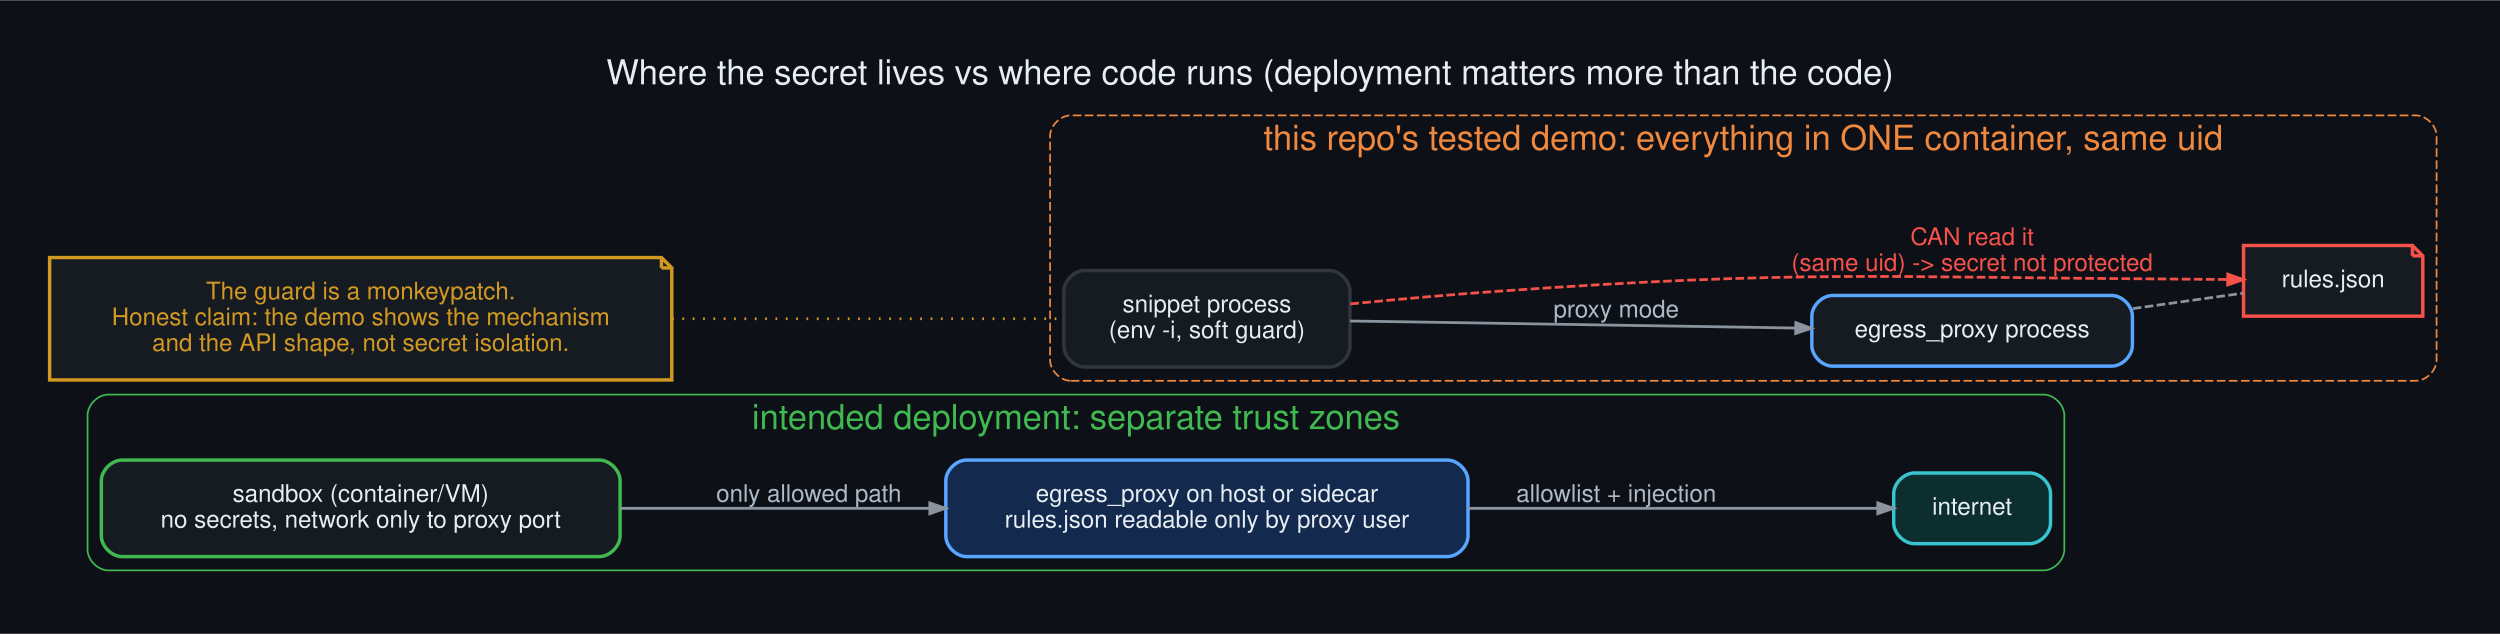
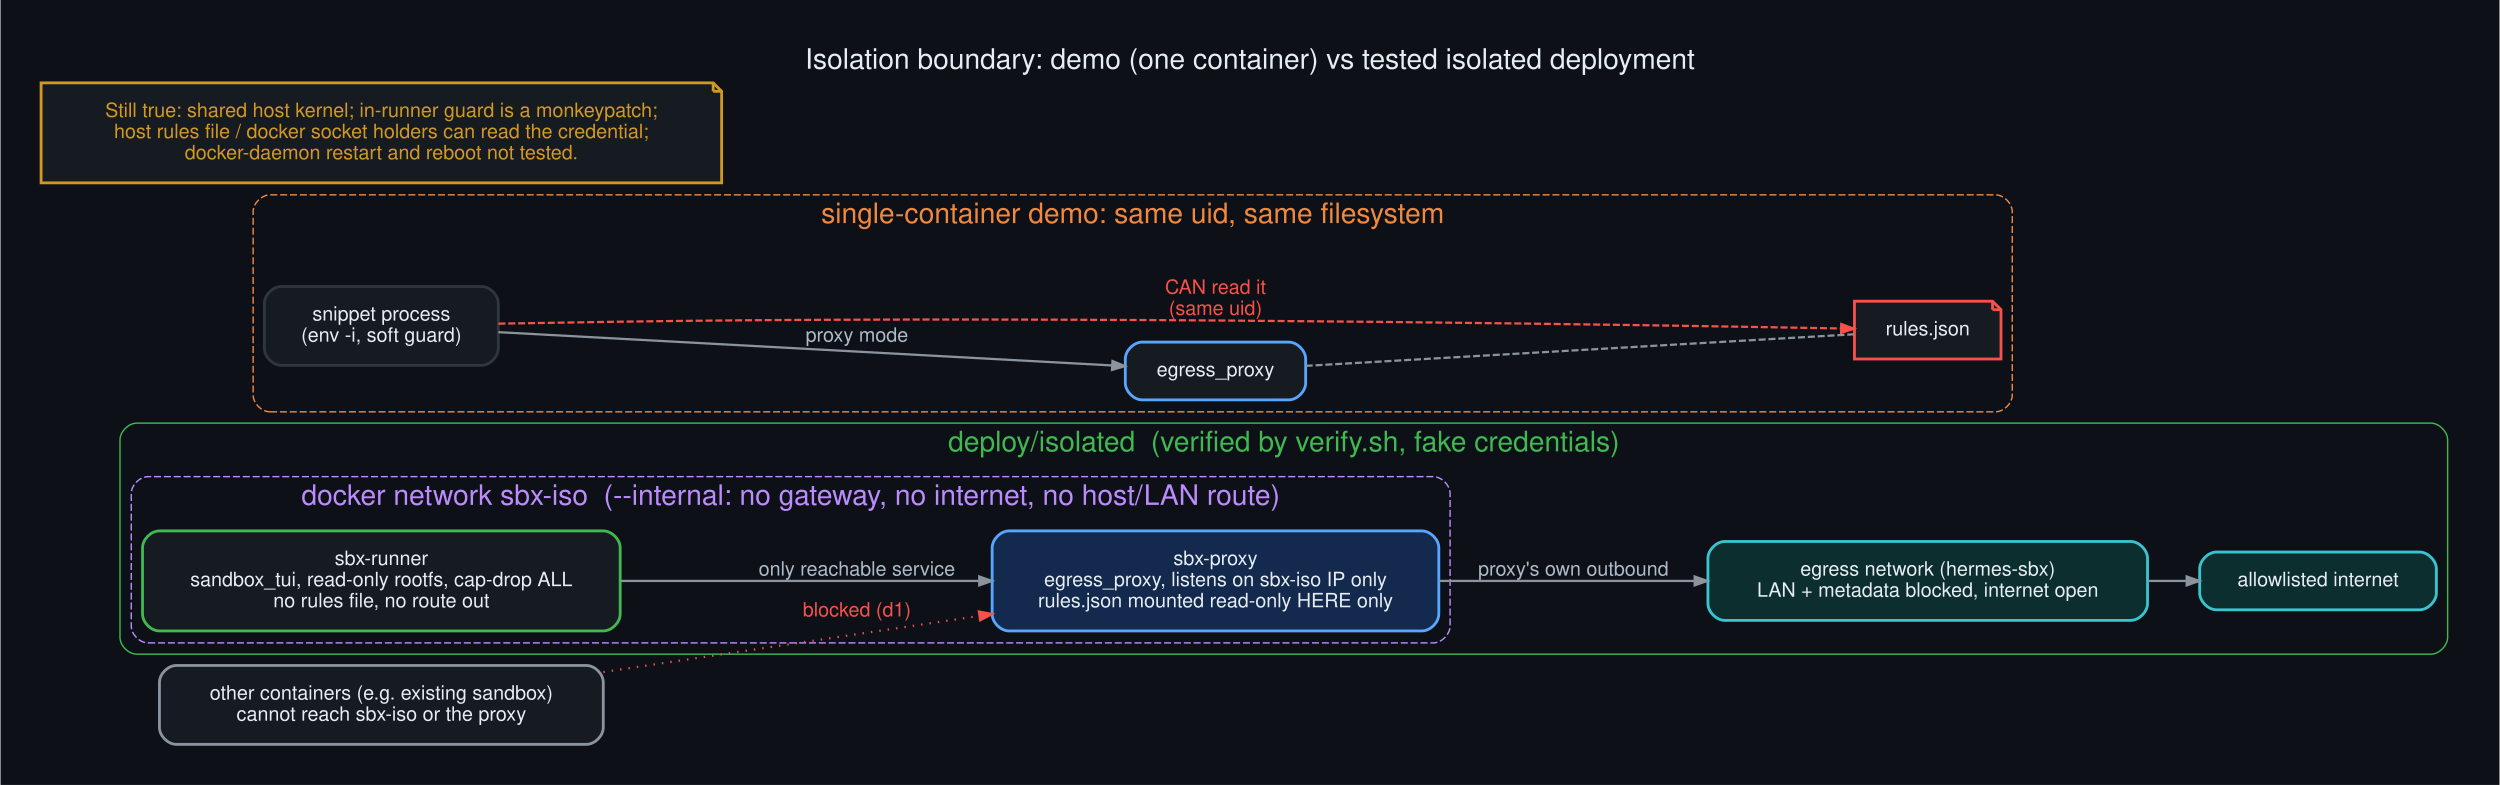
- <svg xmlns="http://www.w3.org/2000/svg" width="1451pt" height="368pt" viewBox="0.00 0.00 1450.60 367.60">
-   <g id="graph0" class="graph" transform="scale(1 1) rotate(0) translate(28.8 338.8)">
-     <polygon fill="#0d1117" stroke="transparent" points="-28.8,28.8 -28.8,-338.8 1421.8,-338.8 1421.8,28.8 -28.8,28.8" />
-     <text text-anchor="middle" x="696.5" y="-290" font-family="Helvetica,sans-Serif" font-size="20.00" fill="#e6edf3">Where the secret lives vs where code runs (deployment matters more than the code)</text>
+ <svg xmlns="http://www.w3.org/2000/svg" width="1774pt" height="557pt" viewBox="0.00 0.00 1773.60 557.10">
+   <g id="graph0" class="graph" transform="scale(1 1) rotate(0) translate(28.8 528.3)">
+     <polygon fill="#0d1117" stroke="transparent" points="-28.8,28.8 -28.8,-528.3 1744.8,-528.3 1744.8,28.8 -28.8,28.8" />
+     <text text-anchor="middle" x="858" y="-479.5" font-family="Helvetica,sans-Serif" font-size="20.00" fill="#e6edf3">Isolation boundary: demo (one container) vs tested isolated deployment</text>
    <g id="clust1" class="cluster">
-       <path fill="#0d1117" stroke="#3fb950" d="M34,-8C34,-8 1157,-8 1157,-8 1163,-8 1169,-14 1169,-20 1169,-20 1169,-98 1169,-98 1169,-104 1163,-110 1157,-110 1157,-110 34,-110 34,-110 28,-110 22,-104 22,-98 22,-98 22,-20 22,-20 22,-14 28,-8 34,-8" />
-       <text text-anchor="middle" x="595.5" y="-90" font-family="Helvetica,sans-Serif" font-size="20.00" fill="#3fb950">intended deployment: separate trust zones</text>
+       <path fill="#0d1117" stroke="#3fb950" d="M68,-64C68,-64 1696,-64 1696,-64 1702,-64 1708,-70 1708,-76 1708,-76 1708,-216 1708,-216 1708,-222 1702,-228 1696,-228 1696,-228 68,-228 68,-228 62,-228 56,-222 56,-216 56,-216 56,-76 56,-76 56,-70 62,-64 68,-64" />
+       <text text-anchor="middle" x="882" y="-208" font-family="Helvetica,sans-Serif" font-size="20.00" fill="#3fb950">deploy/isolated  (verified by verify.sh, fake credentials)</text>
    </g>
    <g id="clust2" class="cluster">
-       <path fill="#0d1117" stroke="#f0883e" stroke-dasharray="5,2" d="M592.5,-118C592.5,-118 1373,-118 1373,-118 1379,-118 1385,-124 1385,-130 1385,-130 1385,-260 1385,-260 1385,-266 1379,-272 1373,-272 1373,-272 592.5,-272 592.5,-272 586.5,-272 580.5,-266 580.5,-260 580.5,-260 580.5,-130 580.5,-130 580.5,-124 586.5,-118 592.5,-118" />
-       <text text-anchor="middle" x="982.75" y="-252" font-family="Helvetica,sans-Serif" font-size="20.00" fill="#f0883e">this repo's tested demo: everything in ONE container, same uid</text>
+       <path fill="#0d1117" stroke="#bc8cff" stroke-dasharray="5,2" d="M76,-72C76,-72 988,-72 988,-72 994,-72 1000,-78 1000,-84 1000,-84 1000,-178 1000,-178 1000,-184 994,-190 988,-190 988,-190 76,-190 76,-190 70,-190 64,-184 64,-178 64,-178 64,-84 64,-84 64,-78 70,-72 76,-72" />
+       <text text-anchor="middle" x="532" y="-170" font-family="Helvetica,sans-Serif" font-size="20.00" fill="#bc8cff">docker network sbx-iso  (--internal: no gateway, no internet, no host/LAN route)</text>
+     </g>
+     <g id="clust3" class="cluster">
+       <path fill="#0d1117" stroke="#f0883e" stroke-dasharray="5,2" d="M162.5,-236C162.5,-236 1387,-236 1387,-236 1393,-236 1399,-242 1399,-248 1399,-248 1399,-378 1399,-378 1399,-384 1393,-390 1387,-390 1387,-390 162.5,-390 162.5,-390 156.5,-390 150.5,-384 150.5,-378 150.5,-378 150.5,-248 150.5,-248 150.5,-242 156.5,-236 162.5,-236" />
+       <text text-anchor="middle" x="774.75" y="-370" font-family="Helvetica,sans-Serif" font-size="20.00" fill="#f0883e">single-container demo: same uid, same filesystem</text>
    </g>
    <g id="node1" class="node">
-       <path fill="#161b22" stroke="#3fb950" stroke-width="2" d="M319,-72C319,-72 42,-72 42,-72 36,-72 30,-66 30,-60 30,-60 30,-28 30,-28 30,-22 36,-16 42,-16 42,-16 319,-16 319,-16 325,-16 331,-22 331,-28 331,-28 331,-60 331,-60 331,-66 325,-72 319,-72" />
-       <text text-anchor="middle" x="180.5" y="-47.8" font-family="Helvetica,sans-Serif" font-size="14.00" fill="#e6edf3">sandbox (container/VM)</text>
-       <text text-anchor="middle" x="180.5" y="-32.8" font-family="Helvetica,sans-Serif" font-size="14.00" fill="#e6edf3">no secrets, network only to proxy port</text>
+       <path fill="#161b22" stroke="#3fb950" stroke-width="2" d="M399,-151.5C399,-151.5 84,-151.5 84,-151.5 78,-151.5 72,-145.5 72,-139.5 72,-139.5 72,-92.5 72,-92.5 72,-86.5 78,-80.5 84,-80.5 84,-80.5 399,-80.5 399,-80.5 405,-80.5 411,-86.5 411,-92.5 411,-92.5 411,-139.5 411,-139.5 411,-145.5 405,-151.5 399,-151.5" />
+       <text text-anchor="middle" x="241.5" y="-127.3" font-family="Helvetica,sans-Serif" font-size="14.00" fill="#e6edf3">sbx-runner</text>
+       <text text-anchor="middle" x="241.5" y="-112.3" font-family="Helvetica,sans-Serif" font-size="14.00" fill="#e6edf3">sandbox_tui, read-only rootfs, cap-drop ALL</text>
+       <text text-anchor="middle" x="241.5" y="-97.3" font-family="Helvetica,sans-Serif" font-size="14.00" fill="#e6edf3">no rules file, no route out</text>
    </g>
    <g id="node2" class="node">
-       <path fill="#13294d" stroke="#58a6ff" stroke-width="2" d="M811,-72C811,-72 532,-72 532,-72 526,-72 520,-66 520,-60 520,-60 520,-28 520,-28 520,-22 526,-16 532,-16 532,-16 811,-16 811,-16 817,-16 823,-22 823,-28 823,-28 823,-60 823,-60 823,-66 817,-72 811,-72" />
-       <text text-anchor="middle" x="671.5" y="-47.8" font-family="Helvetica,sans-Serif" font-size="14.00" fill="#e6edf3">egress_proxy on host or sidecar</text>
-       <text text-anchor="middle" x="671.5" y="-32.8" font-family="Helvetica,sans-Serif" font-size="14.00" fill="#e6edf3">rules.json readable only by proxy user</text>
+       <path fill="#13294d" stroke="#58a6ff" stroke-width="2" d="M980,-151.5C980,-151.5 687,-151.5 687,-151.5 681,-151.5 675,-145.5 675,-139.5 675,-139.5 675,-92.5 675,-92.5 675,-86.5 681,-80.5 687,-80.5 687,-80.5 980,-80.5 980,-80.5 986,-80.5 992,-86.5 992,-92.5 992,-92.5 992,-139.5 992,-139.5 992,-145.5 986,-151.5 980,-151.5" />
+       <text text-anchor="middle" x="833.5" y="-127.3" font-family="Helvetica,sans-Serif" font-size="14.00" fill="#e6edf3">sbx-proxy</text>
+       <text text-anchor="middle" x="833.5" y="-112.3" font-family="Helvetica,sans-Serif" font-size="14.00" fill="#e6edf3">egress_proxy, listens on sbx-iso IP only</text>
+       <text text-anchor="middle" x="833.5" y="-97.3" font-family="Helvetica,sans-Serif" font-size="14.00" fill="#e6edf3">rules.json mounted read-only HERE only</text>
    </g>
    <g id="edge1" class="edge">
-       <path fill="none" stroke="#8b949e" stroke-width="1.6" d="M331.21,-44C387.98,-44 452.83,-44 510.51,-44" />
-       <polygon fill="#8b949e" stroke="#8b949e" stroke-width="1.6" points="510.71,-47.15 519.71,-44 510.71,-40.85 510.71,-47.15" />
-       <text text-anchor="middle" x="440.5" y="-47.8" font-family="Helvetica,sans-Serif" font-size="14.00" fill="#adbac7">only allowed path</text>
+       <path fill="none" stroke="#8b949e" stroke-width="1.6" d="M411.18,-116C491.02,-116 586.1,-116 665.7,-116" />
+       <polygon fill="#8b949e" stroke="#8b949e" stroke-width="1.6" points="665.84,-119.15 674.84,-116 665.84,-112.85 665.84,-119.15" />
+       <text text-anchor="middle" x="579" y="-119.8" font-family="Helvetica,sans-Serif" font-size="14.00" fill="#adbac7">only reachable service</text>
    </g>
    <g id="node3" class="node">
-       <path fill="#0d2e2e" stroke="#39c5cf" stroke-width="2" d="M1149,-64.5C1149,-64.5 1082,-64.5 1082,-64.5 1076,-64.5 1070,-58.5 1070,-52.5 1070,-52.5 1070,-35.5 1070,-35.5 1070,-29.5 1076,-23.5 1082,-23.5 1082,-23.5 1149,-23.5 1149,-23.5 1155,-23.5 1161,-29.5 1161,-35.5 1161,-35.5 1161,-52.5 1161,-52.5 1161,-58.5 1155,-64.5 1149,-64.5" />
-       <text text-anchor="middle" x="1115.5" y="-40.3" font-family="Helvetica,sans-Serif" font-size="14.00" fill="#e6edf3">internet</text>
+       <path fill="#0d2e2e" stroke="#39c5cf" stroke-width="2" d="M1483,-144C1483,-144 1195,-144 1195,-144 1189,-144 1183,-138 1183,-132 1183,-132 1183,-100 1183,-100 1183,-94 1189,-88 1195,-88 1195,-88 1483,-88 1483,-88 1489,-88 1495,-94 1495,-100 1495,-100 1495,-132 1495,-132 1495,-138 1489,-144 1483,-144" />
+       <text text-anchor="middle" x="1339" y="-119.8" font-family="Helvetica,sans-Serif" font-size="14.00" fill="#e6edf3">egress network (hermes-sbx)</text>
+       <text text-anchor="middle" x="1339" y="-104.8" font-family="Helvetica,sans-Serif" font-size="14.00" fill="#e6edf3">LAN + metadata blocked, internet open</text>
    </g>
    <g id="edge2" class="edge">
-       <path fill="none" stroke="#8b949e" stroke-width="1.6" d="M823.07,-44C905.23,-44 1001.9,-44 1060.66,-44" />
-       <polygon fill="#8b949e" stroke="#8b949e" stroke-width="1.6" points="1060.76,-47.15 1069.76,-44 1060.76,-40.85 1060.76,-47.15" />
-       <text text-anchor="middle" x="909" y="-47.8" font-family="Helvetica,sans-Serif" font-size="14.00" fill="#adbac7">allowlist + injection</text>
+       <path fill="none" stroke="#8b949e" stroke-width="1.6" d="M992.08,-116C1049.72,-116 1115.06,-116 1173.3,-116" />
+       <polygon fill="#8b949e" stroke="#8b949e" stroke-width="1.6" points="1173.59,-119.15 1182.59,-116 1173.59,-112.85 1173.59,-119.15" />
+       <text text-anchor="middle" x="1087.5" y="-119.8" font-family="Helvetica,sans-Serif" font-size="14.00" fill="#adbac7">proxy's own outbound</text>
    </g>
    <g id="node4" class="node">
-       <path fill="#161b22" stroke="#30363d" stroke-width="2" d="M742.5,-182C742.5,-182 600.5,-182 600.5,-182 594.5,-182 588.5,-176 588.5,-170 588.5,-170 588.5,-138 588.5,-138 588.5,-132 594.5,-126 600.5,-126 600.5,-126 742.5,-126 742.5,-126 748.5,-126 754.5,-132 754.5,-138 754.5,-138 754.5,-170 754.5,-170 754.5,-176 748.5,-182 742.5,-182" />
-       <text text-anchor="middle" x="671.5" y="-157.8" font-family="Helvetica,sans-Serif" font-size="14.00" fill="#e6edf3">snippet process</text>
-       <text text-anchor="middle" x="671.5" y="-142.8" font-family="Helvetica,sans-Serif" font-size="14.00" fill="#e6edf3">(env -i, soft guard)</text>
+       <path fill="#0d2e2e" stroke="#39c5cf" stroke-width="2" d="M1688,-136.5C1688,-136.5 1544,-136.5 1544,-136.5 1538,-136.5 1532,-130.5 1532,-124.5 1532,-124.5 1532,-107.5 1532,-107.5 1532,-101.5 1538,-95.5 1544,-95.5 1544,-95.5 1688,-95.5 1688,-95.5 1694,-95.5 1700,-101.5 1700,-107.5 1700,-107.5 1700,-124.5 1700,-124.5 1700,-130.5 1694,-136.5 1688,-136.5" />
+       <text text-anchor="middle" x="1616" y="-112.3" font-family="Helvetica,sans-Serif" font-size="14.00" fill="#e6edf3">allowlisted internet</text>
+     </g>
+     <g id="edge3" class="edge">
+       <path fill="none" stroke="#8b949e" stroke-width="1.6" d="M1495.18,-116C1504.49,-116 1513.7,-116 1522.62,-116" />
+       <polygon fill="#8b949e" stroke="#8b949e" stroke-width="1.6" points="1522.8,-119.15 1531.8,-116 1522.8,-112.85 1522.8,-119.15" />
    </g>
    <g id="node5" class="node">
-       <path fill="#161b22" stroke="#58a6ff" stroke-width="2" d="M1196.5,-167.5C1196.5,-167.5 1034.5,-167.5 1034.5,-167.5 1028.5,-167.5 1022.5,-161.5 1022.5,-155.5 1022.5,-155.5 1022.5,-138.5 1022.5,-138.5 1022.5,-132.5 1028.5,-126.5 1034.5,-126.5 1034.5,-126.5 1196.5,-126.5 1196.5,-126.5 1202.5,-126.5 1208.5,-132.5 1208.5,-138.5 1208.5,-138.5 1208.5,-155.5 1208.5,-155.5 1208.5,-161.5 1202.5,-167.5 1196.5,-167.5" />
-       <text text-anchor="middle" x="1115.5" y="-143.3" font-family="Helvetica,sans-Serif" font-size="14.00" fill="#e6edf3">egress_proxy process</text>
-     </g>
-     <g id="edge3" class="edge">
-       <path fill="none" stroke="#8b949e" stroke-width="1.6" d="M754.6,-152.7C827.53,-151.54 934.4,-149.85 1012.74,-148.61" />
-       <polygon fill="#8b949e" stroke="#8b949e" stroke-width="1.6" points="1013.2,-151.75 1022.15,-148.46 1013.1,-145.46 1013.2,-151.75" />
-       <text text-anchor="middle" x="909" y="-154.8" font-family="Helvetica,sans-Serif" font-size="14.00" fill="#adbac7">proxy mode</text>
+       <path fill="#161b22" stroke="#30363d" stroke-width="2" d="M312.5,-325C312.5,-325 170.5,-325 170.5,-325 164.5,-325 158.5,-319 158.5,-313 158.5,-313 158.5,-281 158.5,-281 158.5,-275 164.5,-269 170.5,-269 170.5,-269 312.5,-269 312.5,-269 318.5,-269 324.5,-275 324.5,-281 324.5,-281 324.5,-313 324.5,-313 324.5,-319 318.5,-325 312.5,-325" />
+       <text text-anchor="middle" x="241.5" y="-300.8" font-family="Helvetica,sans-Serif" font-size="14.00" fill="#e6edf3">snippet process</text>
+       <text text-anchor="middle" x="241.5" y="-285.8" font-family="Helvetica,sans-Serif" font-size="14.00" fill="#e6edf3">(env -i, soft guard)</text>
    </g>
    <g id="node6" class="node">
-       <polygon fill="#161b22" stroke="#f85149" stroke-width="2" points="1371,-196.5 1273,-196.5 1273,-155.5 1377,-155.5 1377,-190.5 1371,-196.5" />
-       <polyline fill="none" stroke="#f85149" stroke-width="2" points="1371,-196.5 1371,-190.5 " />
-       <polyline fill="none" stroke="#f85149" stroke-width="2" points="1377,-190.5 1371,-190.5 " />
-       <text text-anchor="middle" x="1325" y="-172.3" font-family="Helvetica,sans-Serif" font-size="14.00" fill="#e6edf3">rules.json</text>
+       <path fill="#161b22" stroke="#58a6ff" stroke-width="2" d="M885.5,-285.5C885.5,-285.5 781.5,-285.5 781.5,-285.5 775.5,-285.5 769.5,-279.5 769.5,-273.5 769.5,-273.5 769.5,-256.5 769.5,-256.5 769.5,-250.5 775.5,-244.5 781.5,-244.5 781.5,-244.5 885.5,-244.5 885.5,-244.5 891.5,-244.5 897.5,-250.5 897.5,-256.5 897.5,-256.5 897.5,-273.5 897.5,-273.5 897.5,-279.5 891.5,-285.5 885.5,-285.5" />
+       <text text-anchor="middle" x="833.5" y="-261.3" font-family="Helvetica,sans-Serif" font-size="14.00" fill="#e6edf3">egress_proxy</text>
+     </g>
+     <g id="edge4" class="edge">
+       <path fill="none" stroke="#8b949e" stroke-width="1.6" d="M324.54,-292.55C440.34,-286.27 649.88,-274.9 760.16,-268.92" />
+       <polygon fill="#8b949e" stroke="#8b949e" stroke-width="1.6" points="760.4,-272.07 769.22,-268.43 760.06,-265.77 760.4,-272.07" />
+       <text text-anchor="middle" x="579" y="-285.8" font-family="Helvetica,sans-Serif" font-size="14.00" fill="#adbac7">proxy mode</text>
+     </g>
+     <g id="node7" class="node">
+       <polygon fill="#161b22" stroke="#f85149" stroke-width="2" points="1385,-314.5 1287,-314.5 1287,-273.5 1391,-273.5 1391,-308.5 1385,-314.5" />
+       <polyline fill="none" stroke="#f85149" stroke-width="2" points="1385,-314.5 1385,-308.5 " />
+       <polyline fill="none" stroke="#f85149" stroke-width="2" points="1391,-308.5 1385,-308.5 " />
+       <text text-anchor="middle" x="1339" y="-290.3" font-family="Helvetica,sans-Serif" font-size="14.00" fill="#e6edf3">rules.json</text>
    </g>
    <g id="edge5" class="edge">
-       <path fill="none" stroke="#f85149" stroke-width="1.6" stroke-dasharray="5,2" d="M754.71,-162.62C782.13,-165.28 812.86,-168.03 841,-170 1016.15,-182.29 1060.42,-178 1236,-177 1244.94,-176.95 1254.39,-176.87 1263.64,-176.78" />
-       <polygon fill="#f85149" stroke="#f85149" stroke-width="1.6" points="1263.85,-179.92 1272.81,-176.68 1263.78,-173.63 1263.85,-179.92" />
-       <text text-anchor="middle" x="1115.5" y="-196.8" font-family="Helvetica,sans-Serif" font-size="14.00" fill="#f85149">CAN read it</text>
-       <text text-anchor="middle" x="1115.5" y="-181.8" font-family="Helvetica,sans-Serif" font-size="14.00" fill="#f85149">(same uid) -&gt; secret not protected</text>
-     </g>
-     <g id="edge4" class="edge">
-       <path fill="none" stroke="#8b949e" stroke-width="1.6" stroke-dasharray="5,2" d="M1208.72,-159.89C1230.69,-162.96 1253.36,-166.13 1272.73,-168.83" />
-     </g>
-     <g id="node7" class="node">
-       <polygon fill="#161b22" stroke="#d29922" stroke-width="2" points="355,-189.5 0,-189.5 0,-118.5 361,-118.5 361,-183.5 355,-189.5" />
-       <polyline fill="none" stroke="#d29922" stroke-width="2" points="355,-189.5 355,-183.5 " />
-       <polyline fill="none" stroke="#d29922" stroke-width="2" points="361,-183.5 355,-183.5 " />
-       <text text-anchor="middle" x="180.5" y="-165.3" font-family="Helvetica,sans-Serif" font-size="14.00" fill="#d29922">The guard is a monkeypatch.</text>
-       <text text-anchor="middle" x="180.5" y="-150.3" font-family="Helvetica,sans-Serif" font-size="14.00" fill="#d29922">Honest claim: the demo shows the mechanism</text>
-       <text text-anchor="middle" x="180.5" y="-135.3" font-family="Helvetica,sans-Serif" font-size="14.00" fill="#d29922">and the API shape, not secret isolation.</text>
+       <path fill="none" stroke="#f85149" stroke-width="1.6" stroke-dasharray="5,2" d="M324.57,-298.59C375.39,-299.5 441.98,-300.54 501,-301 791.85,-303.25 1139.54,-297.7 1277.4,-295.18" />
+       <polygon fill="#f85149" stroke="#f85149" stroke-width="1.6" points="1277.63,-298.32 1286.57,-295.01 1277.51,-292.02 1277.63,-298.32" />
+       <text text-anchor="middle" x="833.5" y="-319.8" font-family="Helvetica,sans-Serif" font-size="14.00" fill="#f85149">CAN read it</text>
+       <text text-anchor="middle" x="833.5" y="-304.8" font-family="Helvetica,sans-Serif" font-size="14.00" fill="#f85149">(same uid)</text>
    </g>
    <g id="edge6" class="edge">
-       <path fill="none" stroke="#d29922" stroke-width="1.6" stroke-dasharray="1,5" d="M361.16,-154C439.08,-154 526.47,-154 588.44,-154" />
+       <path fill="none" stroke="#8b949e" stroke-width="1.6" stroke-dasharray="5,2" d="M897.5,-268.63C998.3,-274.43 1193.9,-285.7 1286.72,-291.05" />
+     </g>
+     <g id="node8" class="node">
+       <path fill="#161b22" stroke="#8b949e" stroke-width="2" d="M387,-56C387,-56 96,-56 96,-56 90,-56 84,-50 84,-44 84,-44 84,-12 84,-12 84,-6 90,0 96,0 96,0 387,0 387,0 393,0 399,-6 399,-12 399,-12 399,-44 399,-44 399,-50 393,-56 387,-56" />
+       <text text-anchor="middle" x="241.5" y="-31.8" font-family="Helvetica,sans-Serif" font-size="14.00" fill="#e6edf3">other containers (e.g. existing sandbox)</text>
+       <text text-anchor="middle" x="241.5" y="-16.8" font-family="Helvetica,sans-Serif" font-size="14.00" fill="#e6edf3">cannot reach sbx-iso or the proxy</text>
+     </g>
+     <g id="edge7" class="edge">
+       <path fill="none" stroke="#f85149" stroke-width="1.6" stroke-dasharray="1,5" d="M399.06,-51.35C481.32,-63.62 582.16,-78.66 665.87,-91.15" />
+       <polygon fill="#f85149" stroke="#f85149" stroke-width="1.6" points="665.59,-94.29 674.95,-92.5 666.51,-88.06 665.59,-94.29" />
+       <text text-anchor="middle" x="579" y="-90.8" font-family="Helvetica,sans-Serif" font-size="14.00" fill="#f85149">blocked (d1)</text>
+     </g>
+     <g id="node9" class="node">
+       <polygon fill="#161b22" stroke="#d29922" stroke-width="2" points="477,-469.5 0,-469.5 0,-398.5 483,-398.5 483,-463.5 477,-469.5" />
+       <polyline fill="none" stroke="#d29922" stroke-width="2" points="477,-469.5 477,-463.5 " />
+       <polyline fill="none" stroke="#d29922" stroke-width="2" points="483,-463.5 477,-463.5 " />
+       <text text-anchor="middle" x="241.5" y="-445.3" font-family="Helvetica,sans-Serif" font-size="14.00" fill="#d29922">Still true: shared host kernel; in-runner guard is a monkeypatch;</text>
+       <text text-anchor="middle" x="241.5" y="-430.3" font-family="Helvetica,sans-Serif" font-size="14.00" fill="#d29922">host rules file / docker socket holders can read the credential;</text>
+       <text text-anchor="middle" x="241.5" y="-415.3" font-family="Helvetica,sans-Serif" font-size="14.00" fill="#d29922">docker-daemon restart and reboot not tested.</text>
    </g>
  </g>
</svg>
